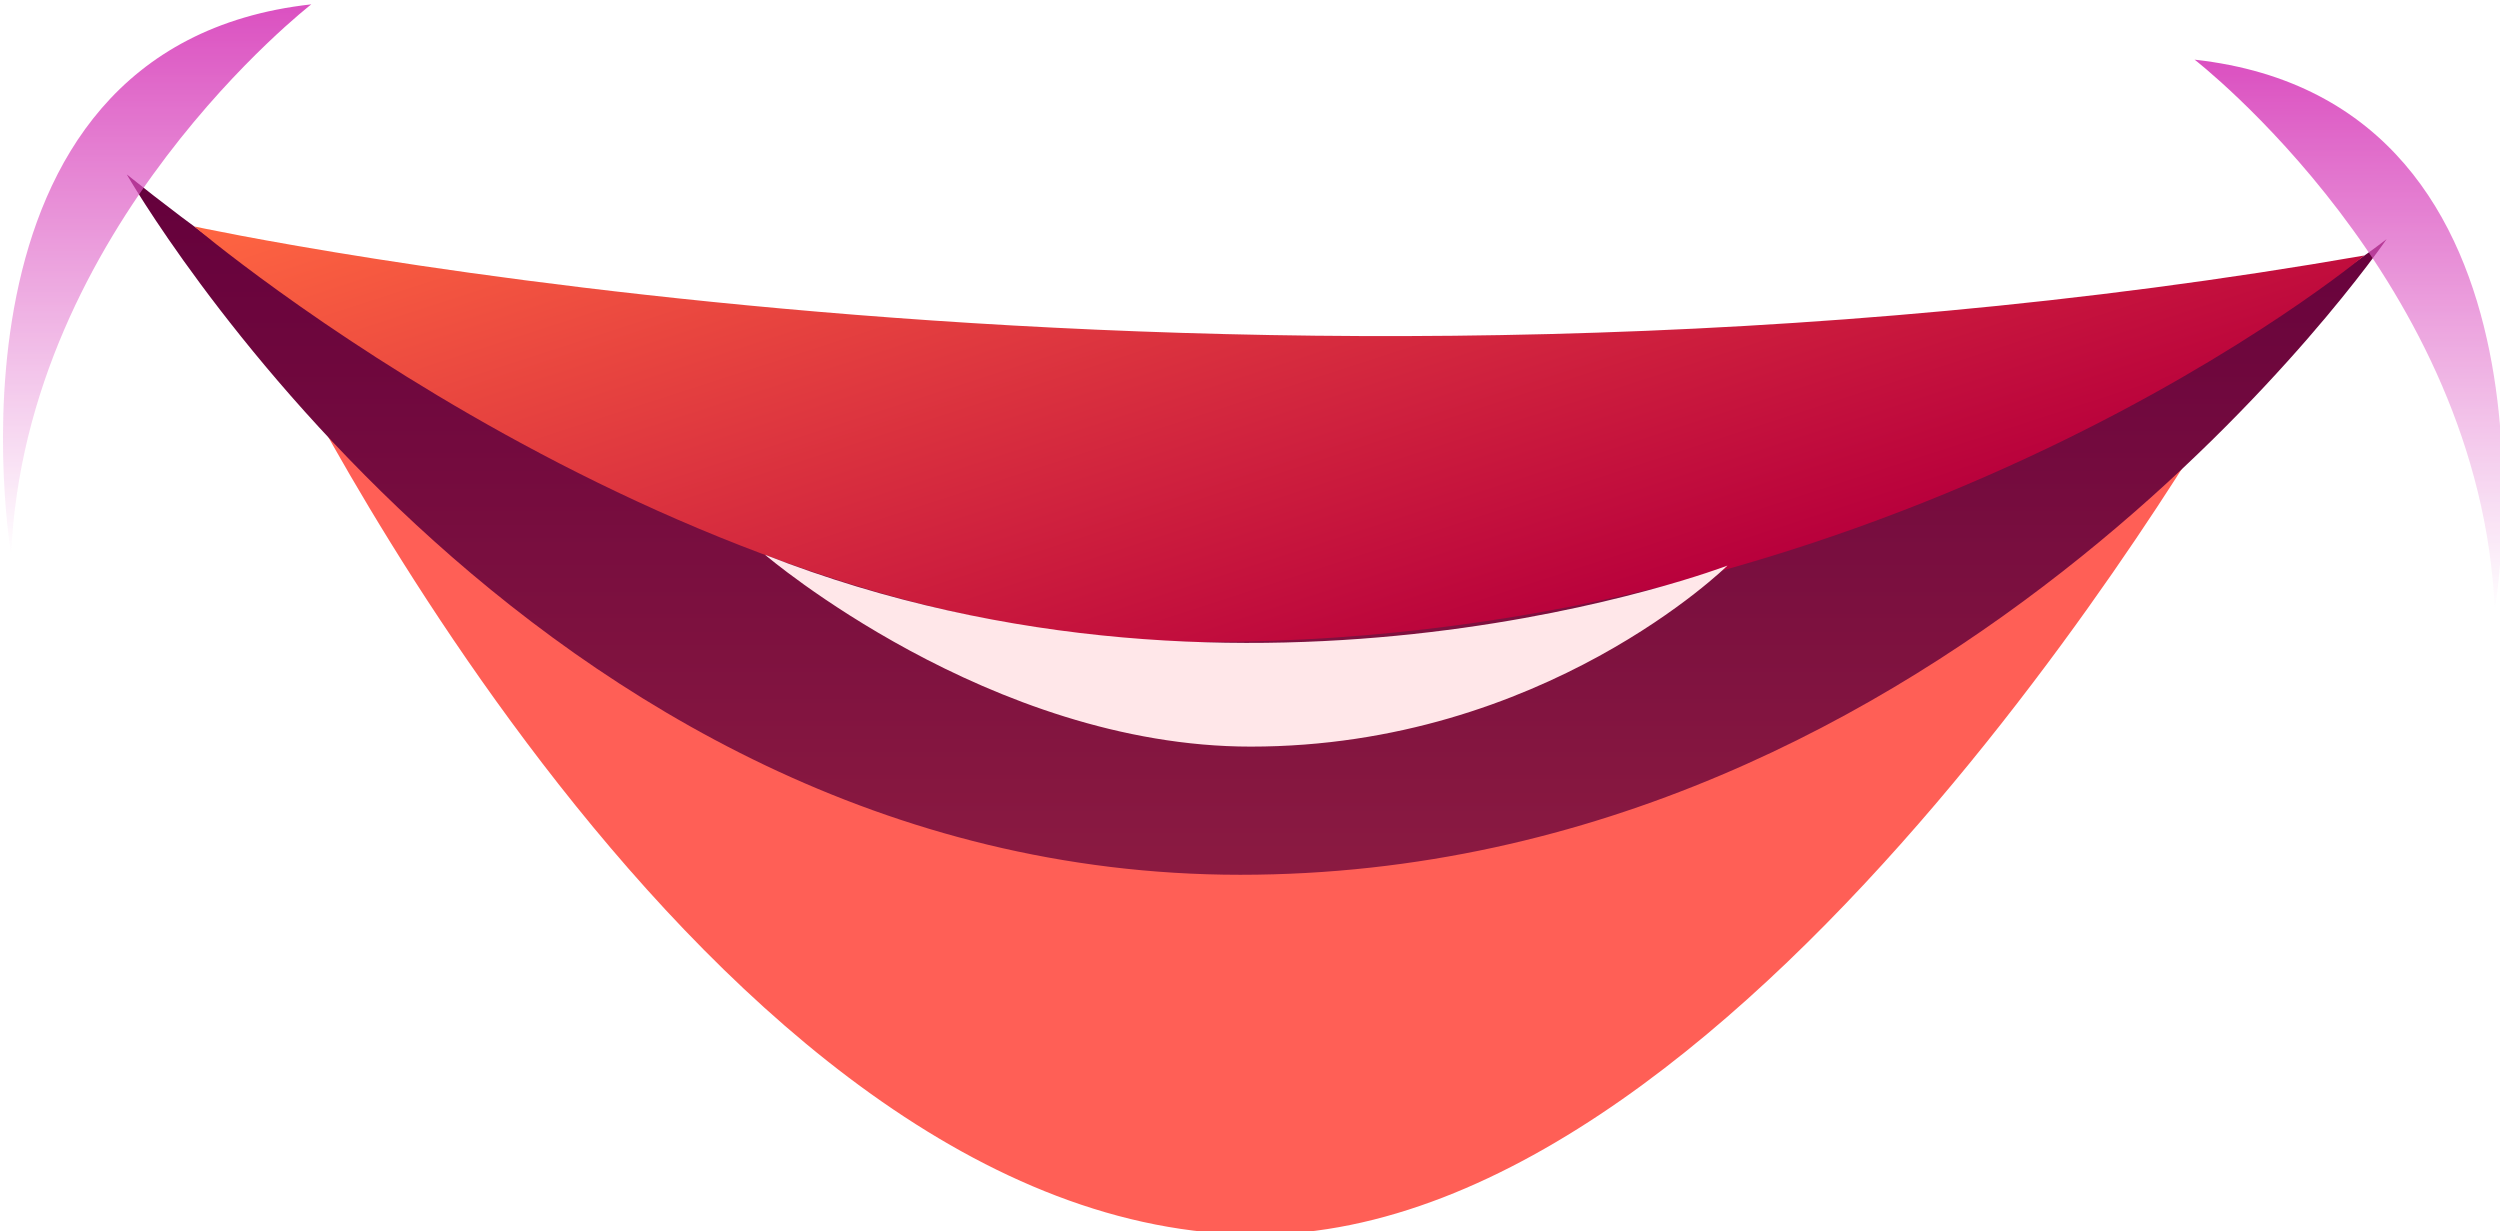
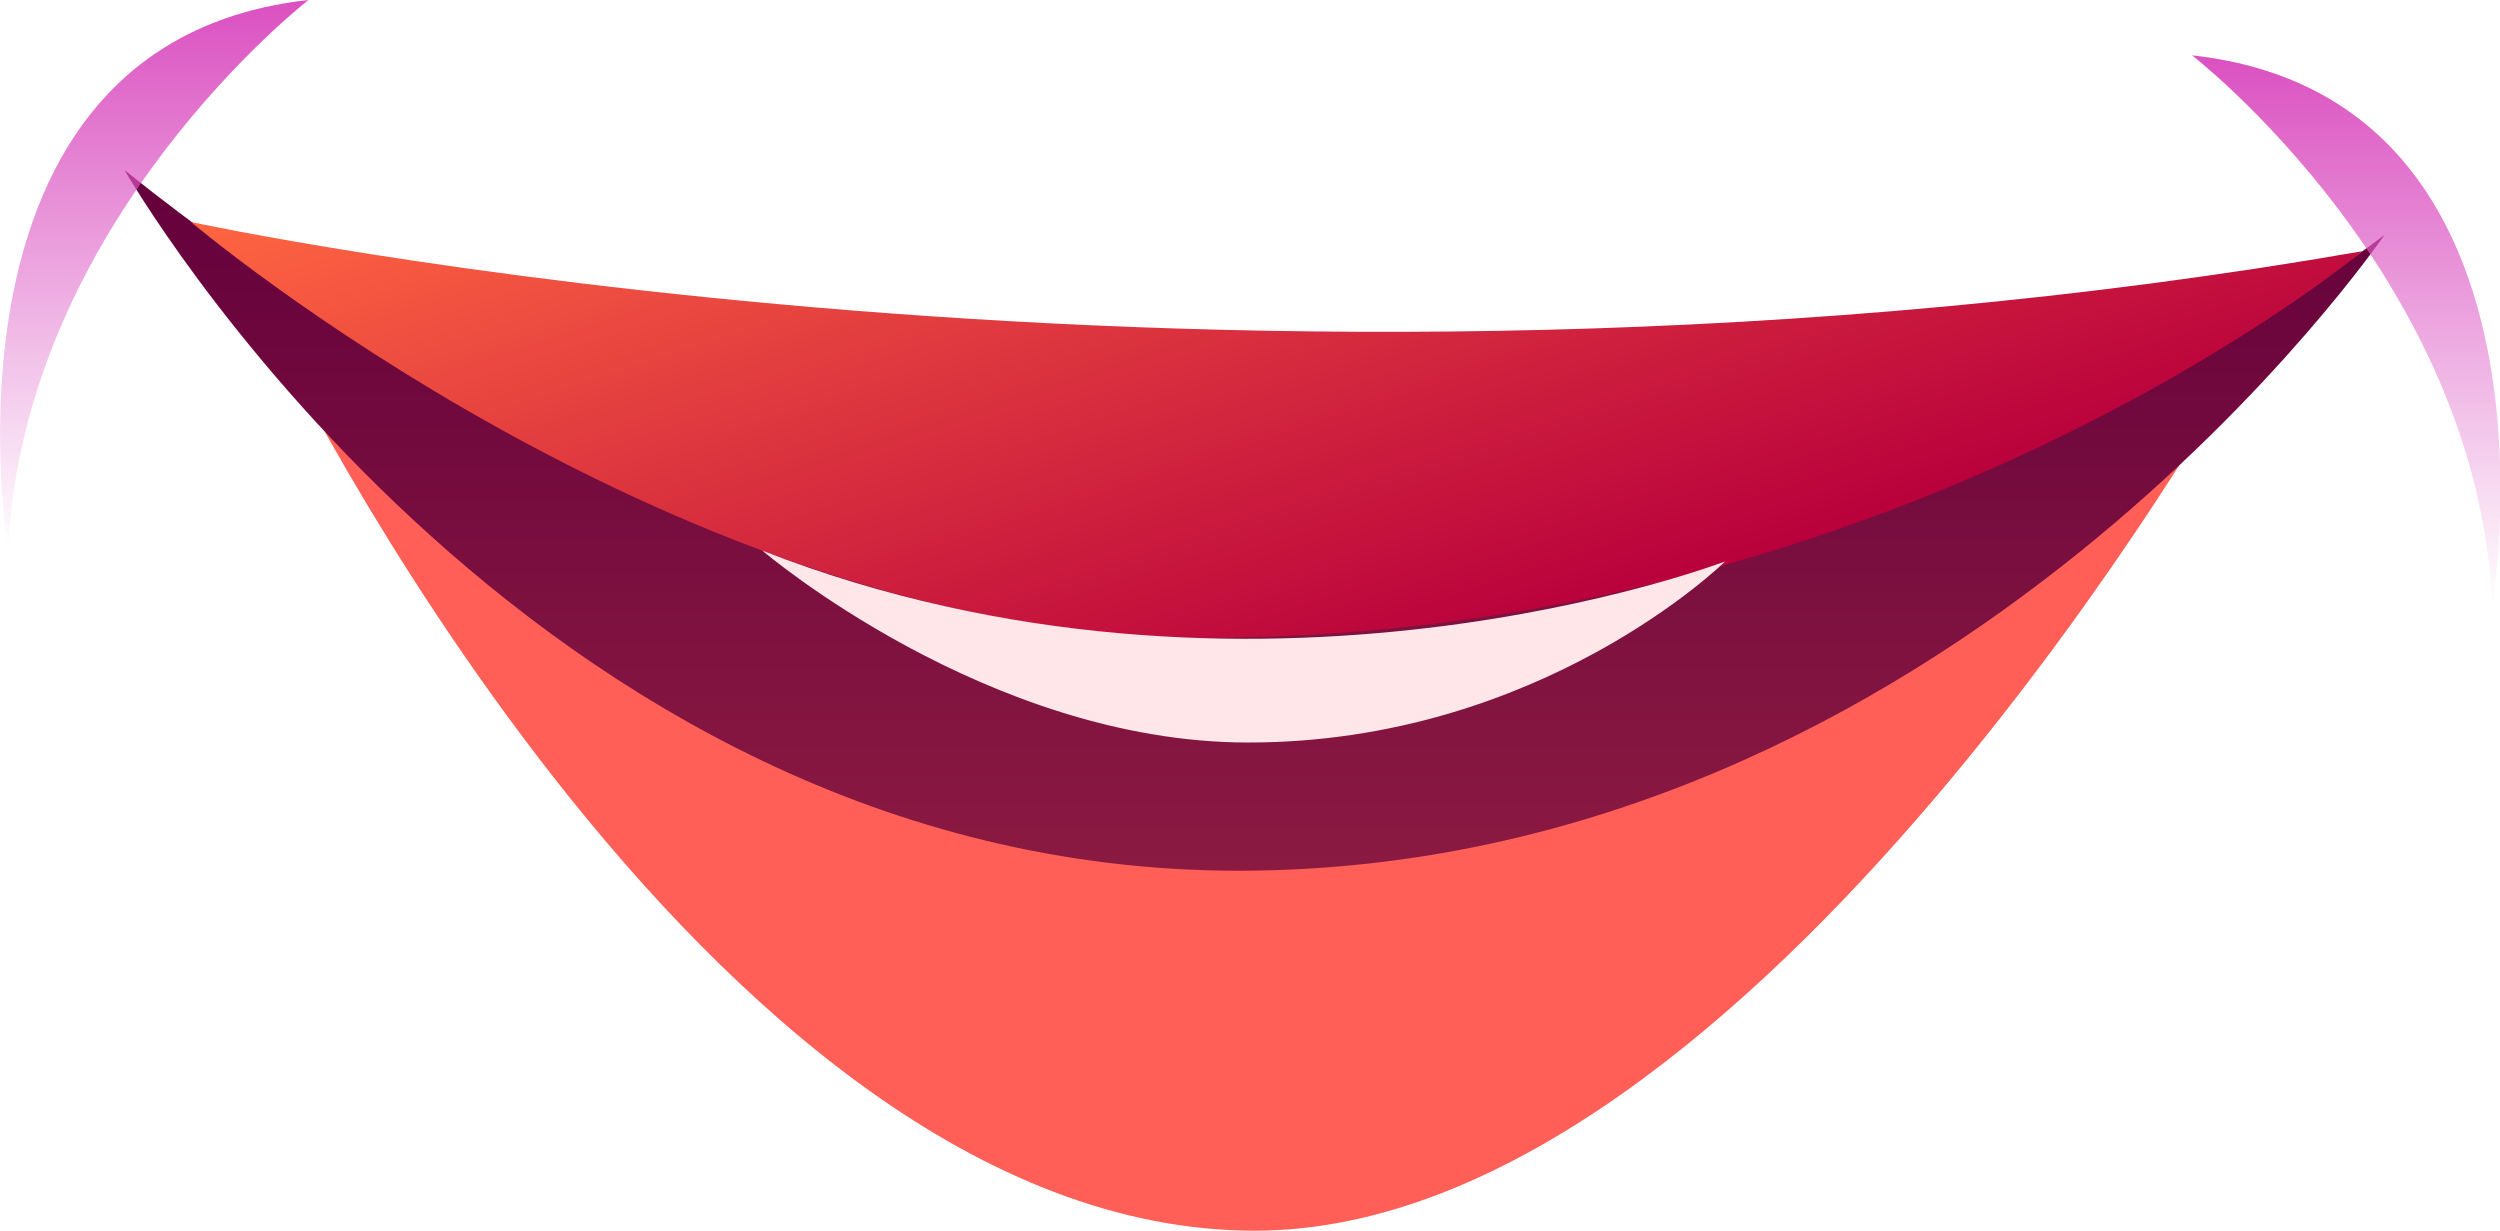
- <svg xmlns="http://www.w3.org/2000/svg" viewBox="0 0 14.375 7.074">
+ <svg xmlns="http://www.w3.org/2000/svg" viewBox="0 0 14.37 7.074">
  <defs>
-     <linearGradient x1="0" y1="0" x2="1" y2="0" gradientUnits="userSpaceOnUse" gradientTransform="matrix(0,-4.026535,4.026535,0,7.226141,5.02944)" id="linearGradient16730">
-       <stop style="stop-opacity:1;stop-color:#8b1a41" offset="0" id="stop16726" />
-       <stop style="stop-opacity:1;stop-color:#64003c" offset="1" id="stop16728" />
+     <linearGradient id="linearGradient16730" x2="1" gradientTransform="matrix(0 -4.027 4.027 0 7.209 5.004)" gradientUnits="userSpaceOnUse">
+       <stop style="stop-color:#8b1a41" offset="0" />
+       <stop style="stop-color:#64003c" offset="1" />
    </linearGradient>
-     <linearGradient x1="0" y1="0" x2="1" y2="0" gradientUnits="userSpaceOnUse" gradientTransform="matrix(1.462725,4.417698,-4.417698,1.462725,6.714268,-0.551709)" id="linearGradient16750">
-       <stop style="stop-opacity:1;stop-color:#ff6641" offset="0" id="stop16746" />
-       <stop style="stop-opacity:1;stop-color:#b8003c" offset="1" id="stop16748" />
+     <linearGradient id="linearGradient16750" x2="1" gradientTransform="matrix(1.463 4.418 -4.418 1.463 6.697 -.5768)" gradientUnits="userSpaceOnUse">
+       <stop style="stop-color:#ff6641" offset="0" />
+       <stop style="stop-color:#b8003c" offset="1" />
    </linearGradient>
-     <radialGradient fx="0" fy="0" cx="0" cy="0" r="1" gradientTransform="matrix(1.995038,0,0,1.995038,7.16564,3.741537)" id="radialGradient16774">
-       <stop style="stop-opacity:1;stop-color:#fff0eb" offset="0" id="stop16766" />
-       <stop style="stop-opacity:1;stop-color:#fff0eb" offset="0.034" id="stop16768" />
-       <stop style="stop-opacity:1;stop-color:#ffe7e9" offset="0.977" id="stop16770" />
-       <stop style="stop-opacity:1;stop-color:#ffe7e9" offset="1" id="stop16772" />
+     <radialGradient id="radialGradient16774" cx="1.964" cy="7.145" r="2.471" gradientTransform="matrix(2.24 0 0 .4465 -.01716 -.02508)">
+       <stop style="stop-color:#fff0eb" offset="0" />
+       <stop style="stop-color:#fff0eb" offset=".034" />
+       <stop style="stop-color:#ffe7e9" offset=".977" />
+       <stop style="stop-color:#ffe7e9" offset="1" />
    </radialGradient>
-     <linearGradient x1="0" y1="0" x2="1" y2="0" gradientUnits="userSpaceOnUse" gradientTransform="matrix(0,-3.165016,3.165016,0,13.50535,3.50756)" id="linearGradient16804">
-       <stop style="stop-opacity:1;stop-color:#ffffff" offset="0" id="stop16798" />
-       <stop style="stop-opacity:1;stop-color:#ca00a4" offset="0.994" id="stop16800" />
-       <stop style="stop-opacity:1;stop-color:#ca00a4" offset="1" id="stop16802" />
+     <linearGradient id="linearGradient16804" x2="1" gradientTransform="matrix(0 -3.165 3.165 0 13.49 3.482)" gradientUnits="userSpaceOnUse">
+       <stop style="stop-color:#fff" offset="0" />
+       <stop style="stop-color:#ca00a4" offset=".994" />
+       <stop style="stop-color:#ca00a4" offset="1" />
    </linearGradient>
-     <linearGradient x1="0" y1="0" x2="1" y2="0" gradientUnits="userSpaceOnUse" gradientTransform="matrix(0,-3.164981,-3.164981,0,0.9036407,3.190092)" id="linearGradient16838">
-       <stop style="stop-opacity:1;stop-color:#ffffff" offset="0" id="stop16832" />
-       <stop style="stop-opacity:1;stop-color:#ca00a4" offset="0.994" id="stop16834" />
-       <stop style="stop-opacity:1;stop-color:#ca00a4" offset="1" id="stop16836" />
+     <linearGradient id="linearGradient16838" x2="1" gradientTransform="matrix(0 -3.165 -3.165 0 .8865 3.165)" gradientUnits="userSpaceOnUse">
+       <stop style="stop-color:#fff" offset="0" />
+       <stop style="stop-color:#ca00a4" offset=".994" />
+       <stop style="stop-color:#ca00a4" offset="1" />
    </linearGradient>
  </defs>
-   <g id="g16581">
-     <path d="m 1.576,1.925 c 0,0 2.484,5.174 5.653,5.174 2.869,0 5.653,-4.956 5.653,-4.956 0,0 -1.967,1.86 -5.938,1.86 -3.972,0 -5.367,-2.078 -5.367,-2.078" style="fill:#ff5f56;fill-opacity:1;fill-rule:nonzero;stroke:none;stroke-width:0.353" id="path16712" />
-     <path d="m 7.131,5.03 c 4.102,0 6.592,-3.655 6.592,-3.655 v 0 c 0,0 -6.305,4.985 -12.994,-0.372 v 0 c 0,0 2.3,4.027 6.403,4.027" style="fill:url(#linearGradient16730);stroke:none;stroke-width:0.353" id="path16732" />
-     <path d="m 6.943,3.691 c 3.995,0 6.652,-2.222 6.652,-2.222 v 0 C 7.102,2.602 1.117,1.302 1.117,1.302 v 0 c 0,0 2.82,2.39 5.827,2.39" style="fill:url(#linearGradient16750);stroke:none;stroke-width:0.353" id="path16752" />
-     <path d="m 7.192,4.293 c 1.686,0 2.741,-1.041 2.741,-1.041 v 0 c 0,0 -2.713,1.041 -5.534,-0.062 v 0 c 0,0 1.292,1.103 2.793,1.103" style="fill:url(#radialGradient16774);stroke:none;stroke-width:0.353" id="path16776" />
-     <path d="m 12.619,0.343 c 0,0 1.645,1.274 1.726,3.165 0,0 0.493,-2.919 -1.726,-3.165" style="opacity:0.68;fill:url(#linearGradient16804);fill-rule:evenodd;stroke:none;stroke-width:0.353" id="path16806" />
-     <path d="m 1.79,0.025 c 0,0 -1.644,1.274 -1.726,3.165 0,0 -0.494,-2.919 1.726,-3.165" style="opacity:0.68;fill:url(#linearGradient16838);fill-rule:evenodd;stroke:none;stroke-width:0.353" id="path16840" />
+   <g id="gr_mouth">
+     <path d="m1.559 1.9s2.484 5.174 5.653 5.174c2.869 0 5.653-4.956 5.653-4.956s-1.967 1.86-5.938 1.86c-3.972 0-5.367-2.078-5.367-2.078" style="fill:#ff5f56" />
+     <path d="m7.114 5.005c4.102 0 6.592-3.655 6.592-3.655s-6.305 4.985-12.99-0.372c0 0 2.3 4.027 6.403 4.027" style="fill:url(#linearGradient16730)" />
+     <path d="m6.926 3.666c3.995 0 6.652-2.222 6.652-2.222-6.493 1.133-12.48-0.168-12.48-0.168s2.82 2.39 5.827 2.39" style="fill:url(#linearGradient16750)" />
+     <path d="m7.175 4.268c1.686 0 2.741-1.041 2.741-1.041s-2.713 1.041-5.534-0.062c0 0 1.292 1.103 2.793 1.103" style="fill:url(#radialGradient16774)" />
+     <path d="m12.6 0.318s1.645 1.274 1.726 3.165c0 0 0.493-2.919-1.726-3.165" style="fill-rule:evenodd;fill:url(#linearGradient16804);opacity:.68" />
+     <path d="m1.773 0s-1.644 1.274-1.726 3.165c0 0-0.493-2.919 1.726-3.165" style="fill-rule:evenodd;fill:url(#linearGradient16838);opacity:.68" />
  </g>
</svg>
